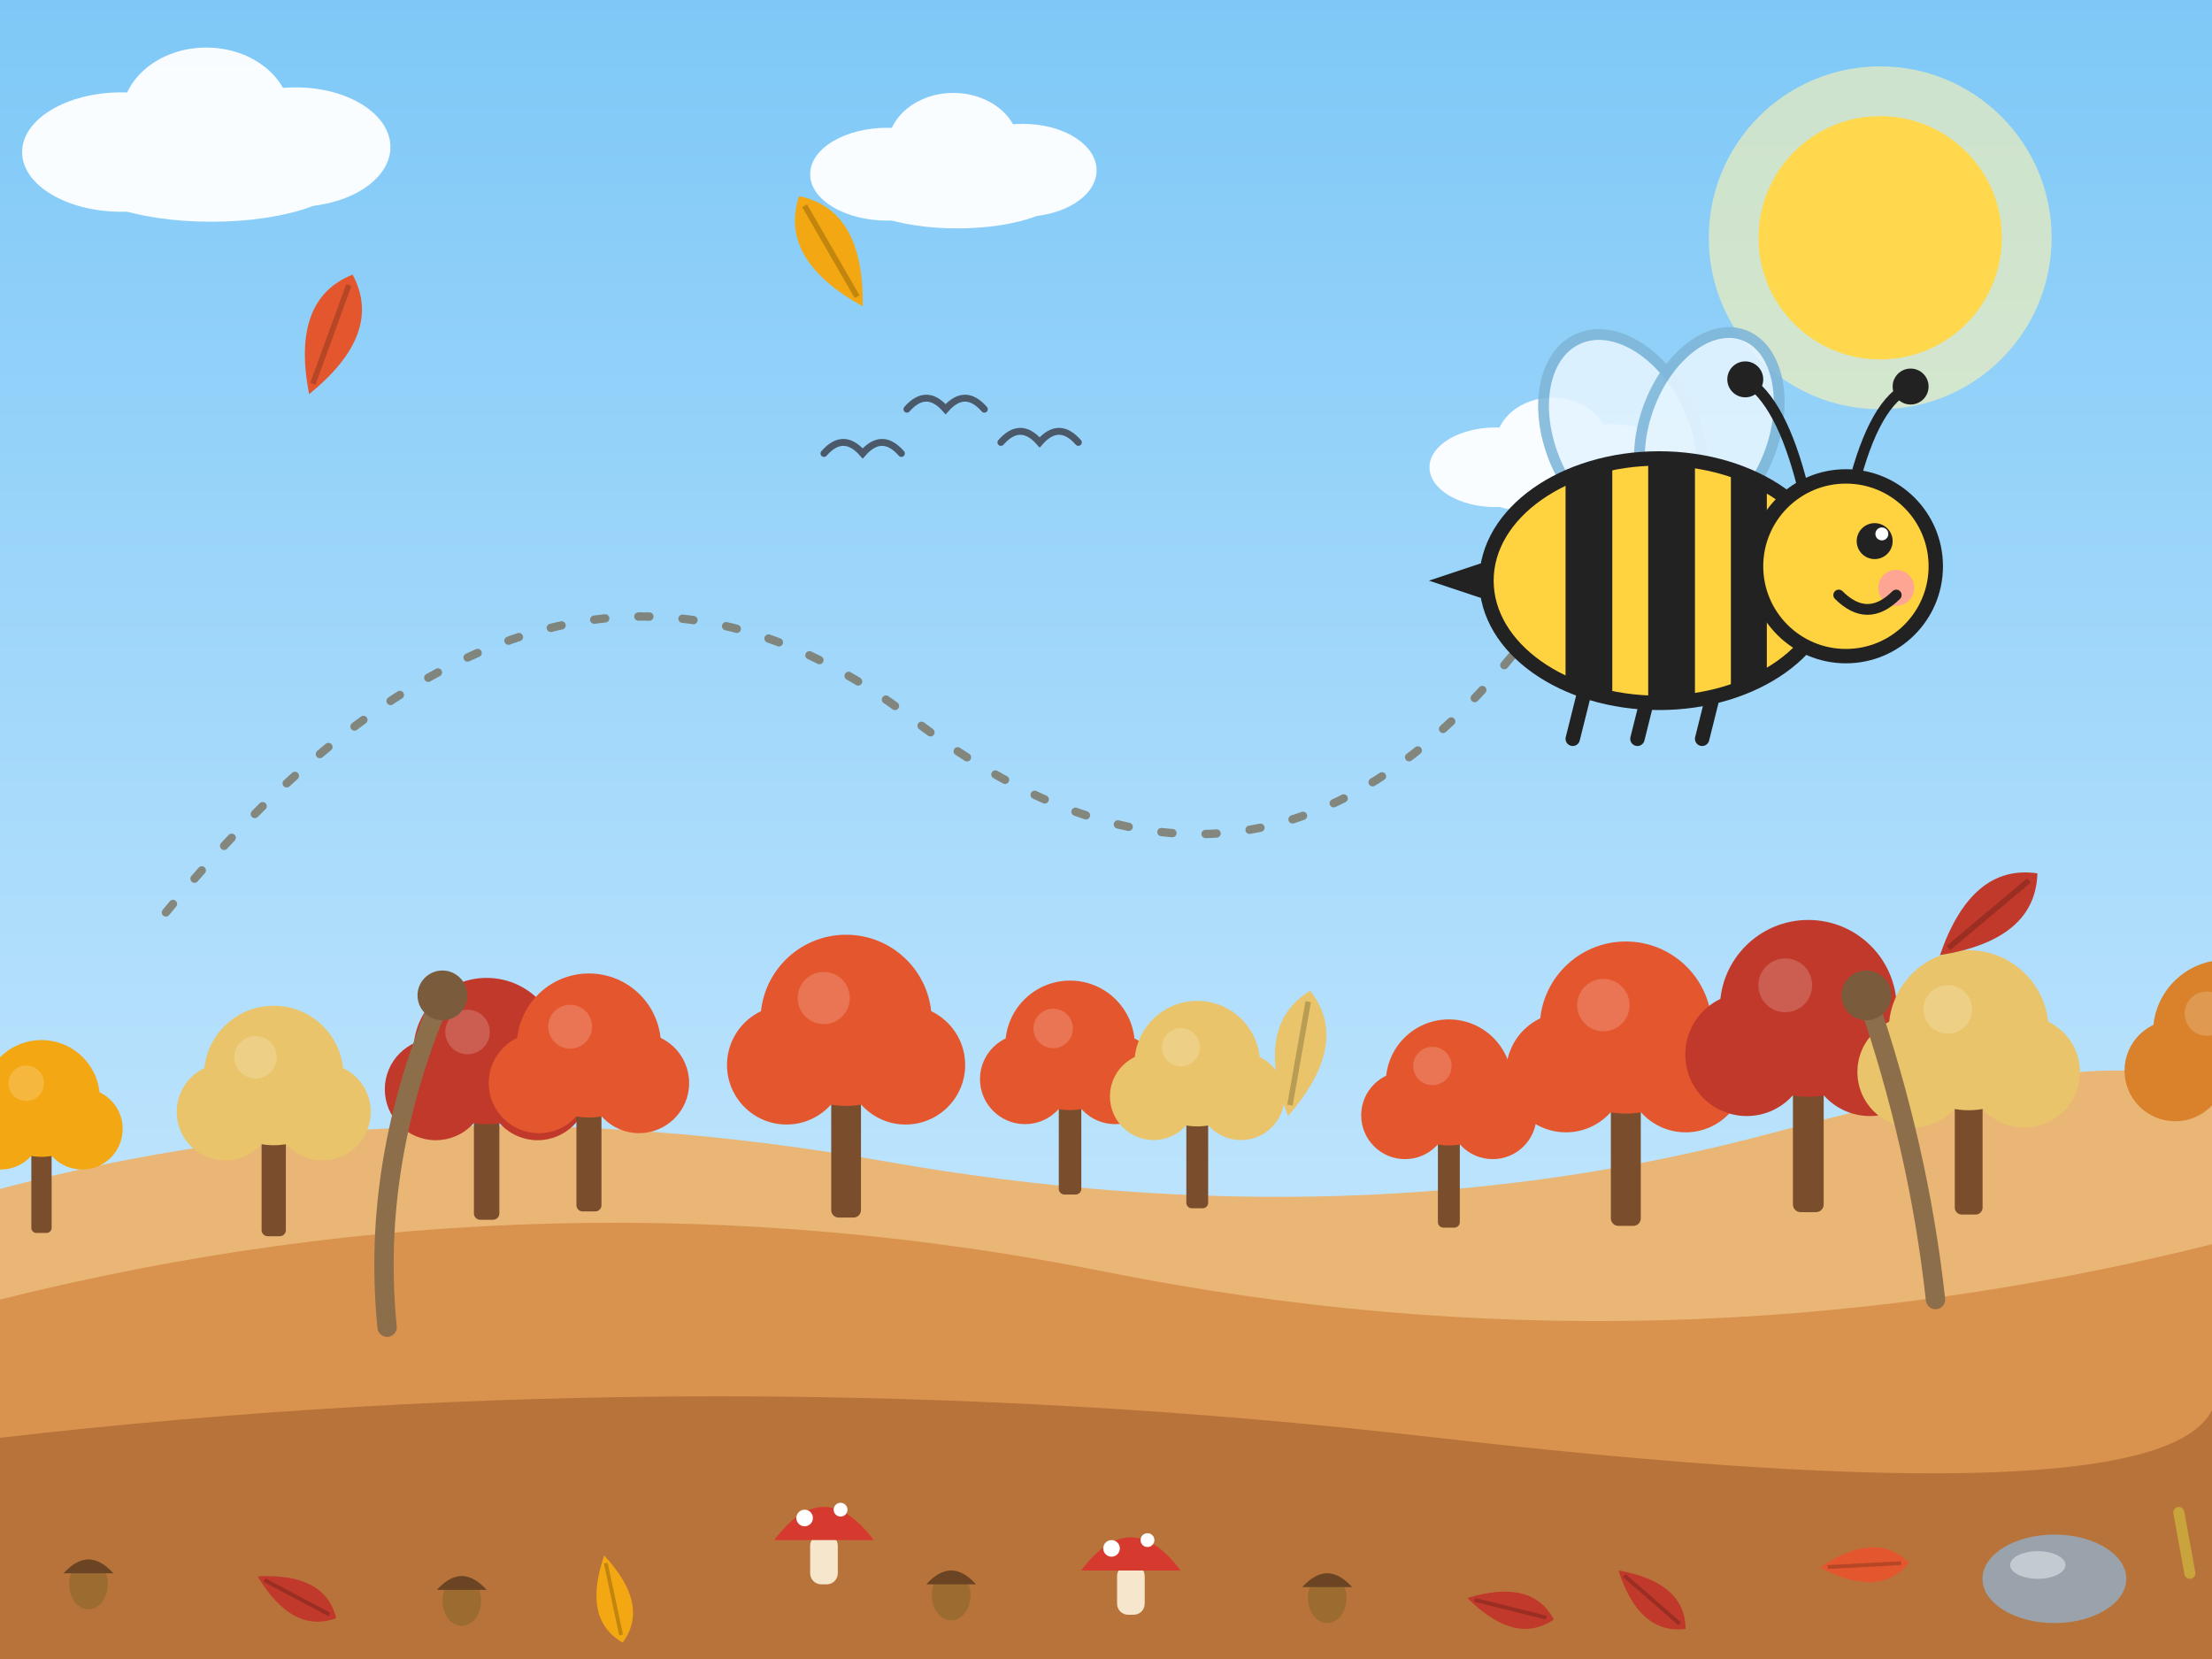
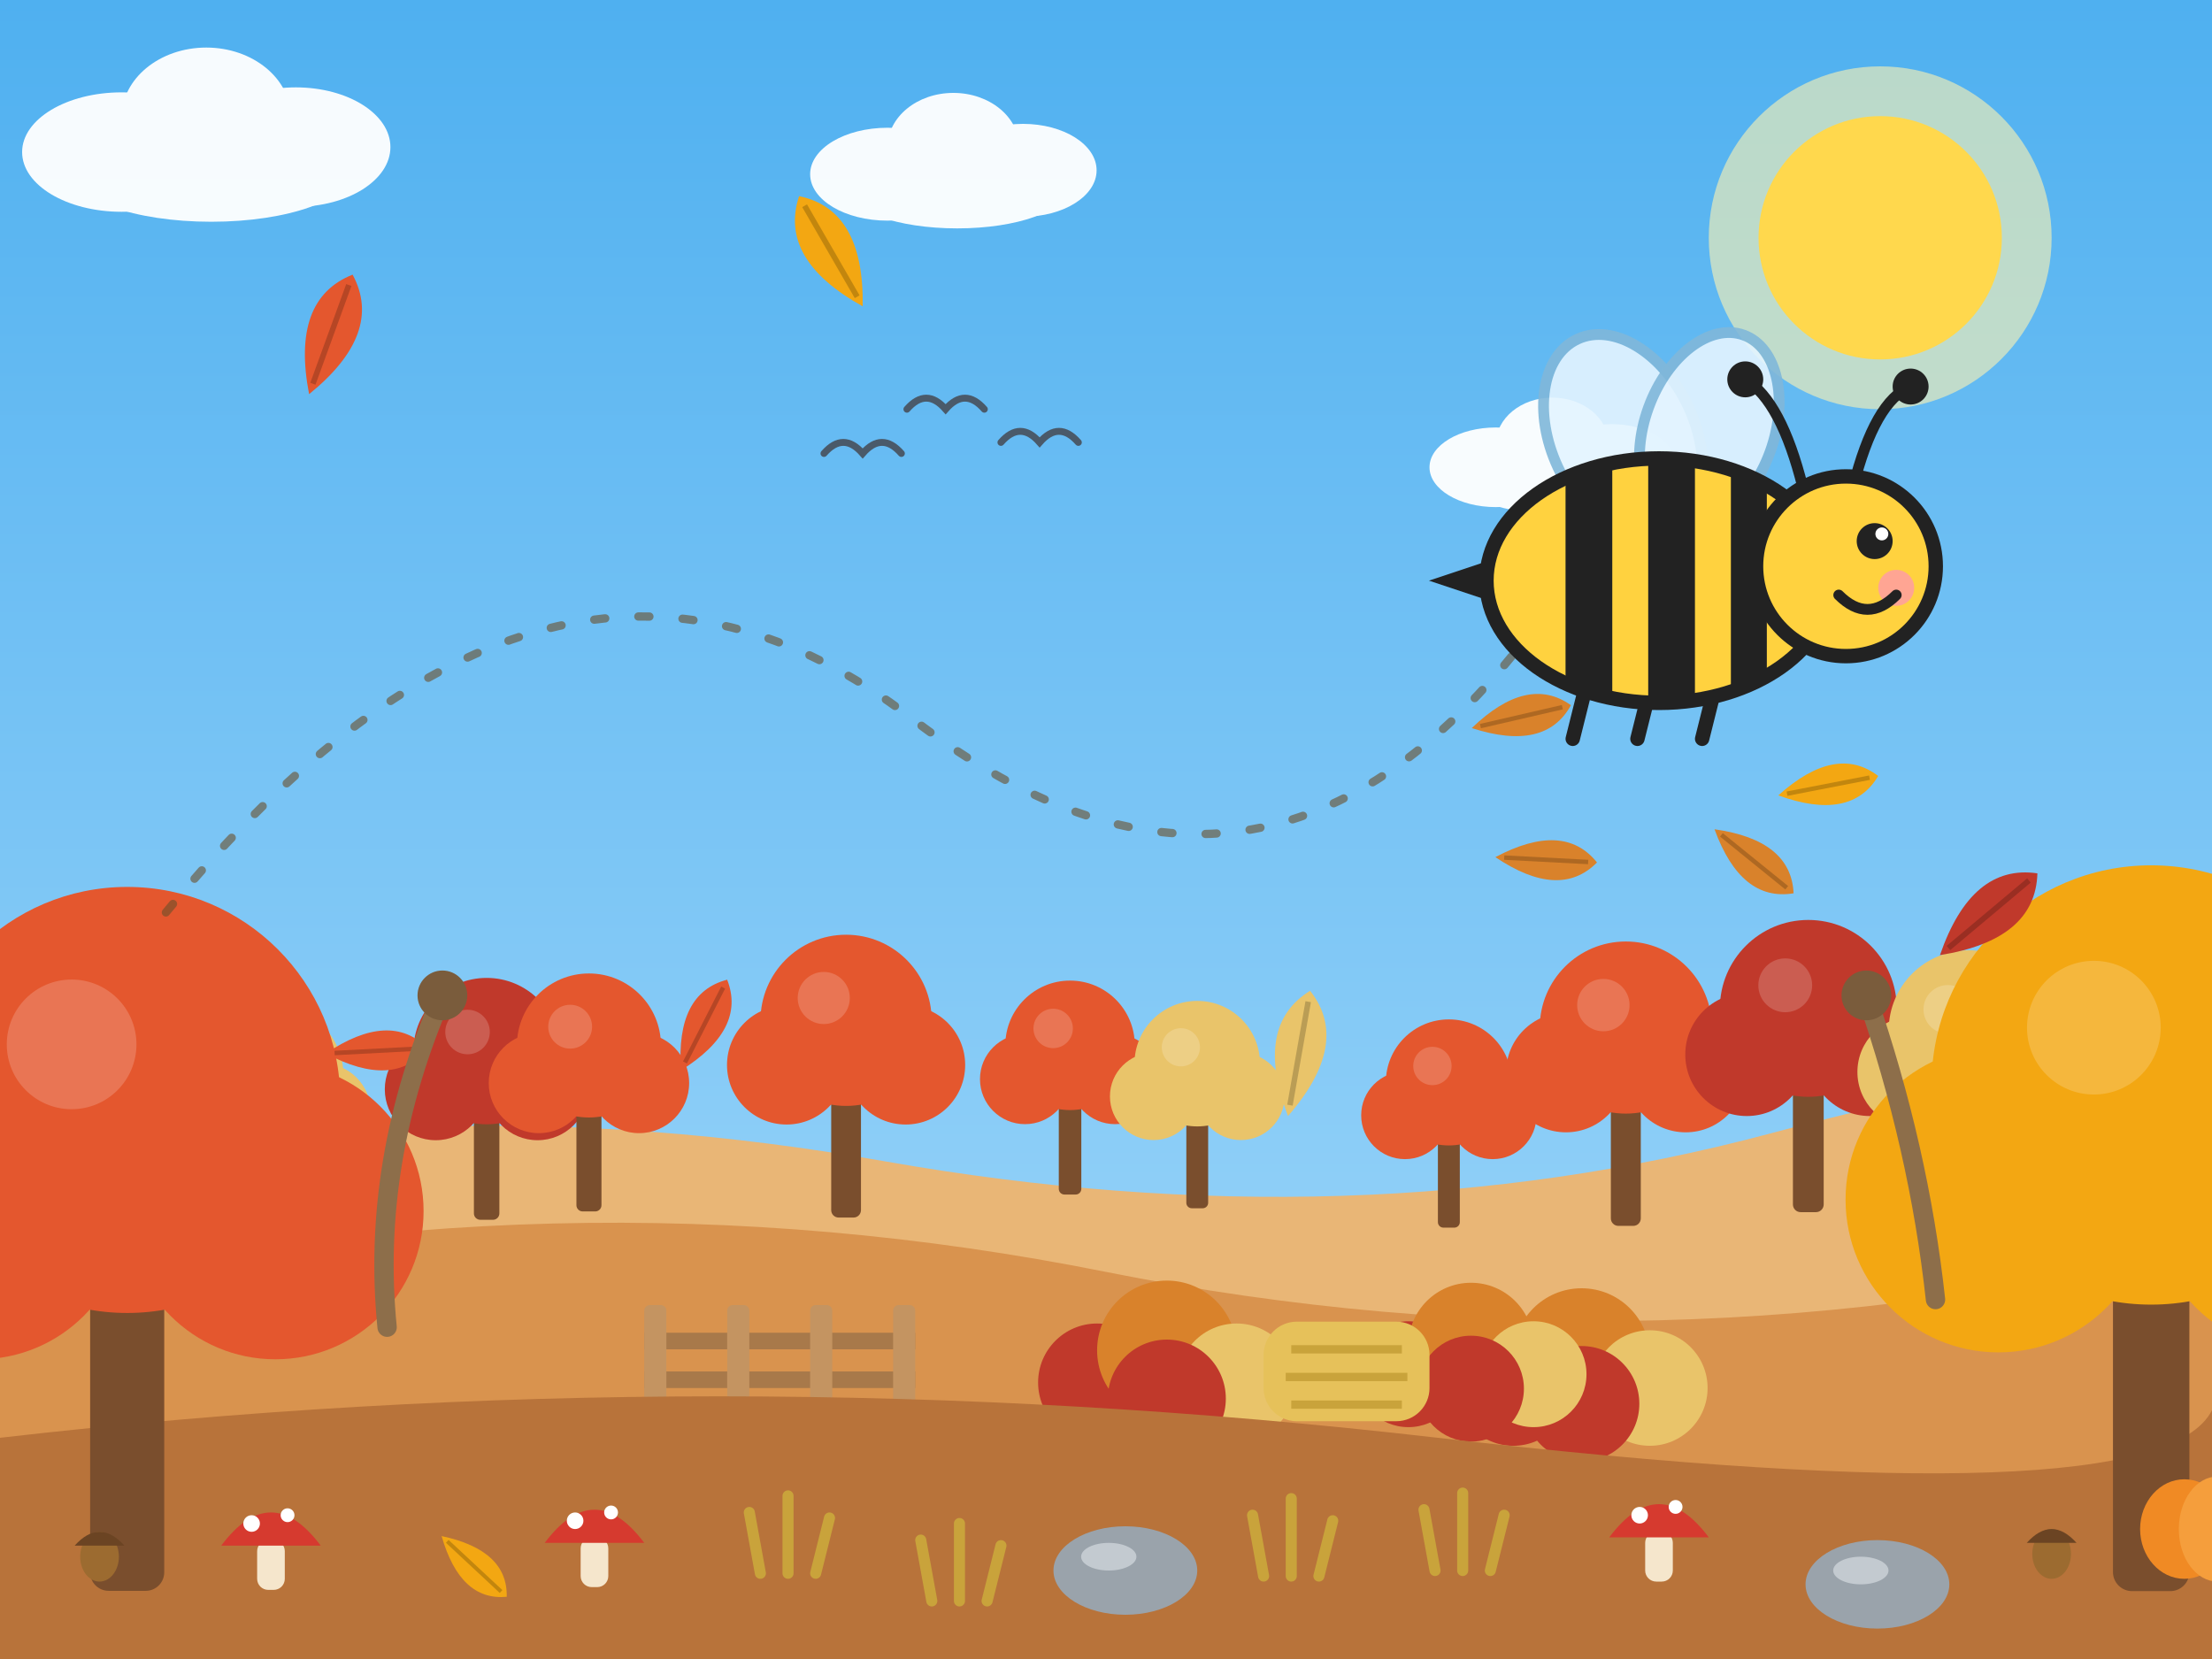
<svg xmlns="http://www.w3.org/2000/svg" viewBox="0 0 800 600">
  <defs>
    <linearGradient id="sky" x1="0" y1="0" x2="0" y2="1">
-       <stop offset="0" stop-color="#7EC8F7" />
-       <stop offset="1" stop-color="#D4EEFF" />
+       <stop offset="0" stop-color="#4FB0F0" />
+       <stop offset="1" stop-color="#A6DAFA" />
    </linearGradient>
  </defs>
  <rect width="800" height="600" fill="url(#sky)" />
  <circle cx="680" cy="86" r="62" fill="#FFF3B0" opacity=".6" />
  <circle cx="680" cy="86" r="44" fill="#FFD84D" />
  <g transform="translate(44 55) scale(0.9)" fill="#fff" opacity=".95">
    <ellipse cx="0" cy="0" rx="40" ry="24" />
    <ellipse cx="34" cy="-14" rx="34" ry="28" />
    <ellipse cx="70" cy="-2" rx="38" ry="24" />
    <ellipse cx="36" cy="8" rx="56" ry="20" />
  </g>
  <g transform="translate(321 63) scale(0.7)" fill="#fff" opacity=".95">
    <ellipse cx="0" cy="0" rx="40" ry="24" />
    <ellipse cx="34" cy="-14" rx="34" ry="28" />
    <ellipse cx="70" cy="-2" rx="38" ry="24" />
    <ellipse cx="36" cy="8" rx="56" ry="20" />
  </g>
  <g transform="translate(541 169) scale(0.6)" fill="#fff" opacity=".95">
    <ellipse cx="0" cy="0" rx="40" ry="24" />
    <ellipse cx="34" cy="-14" rx="34" ry="28" />
    <ellipse cx="70" cy="-2" rx="38" ry="24" />
    <ellipse cx="36" cy="8" rx="56" ry="20" />
  </g>
  <path d="M328 148 q7 -8 14 0 q7 -8 14 0" fill="none" stroke="#4A5A6A" stroke-width="2.5" stroke-linecap="round" />
  <path d="M362 160 q7 -8 14 0 q7 -8 14 0" fill="none" stroke="#4A5A6A" stroke-width="2.5" stroke-linecap="round" />
  <path d="M298 164 q7 -8 14 0 q7 -8 14 0" fill="none" stroke="#4A5A6A" stroke-width="2.5" stroke-linecap="round" />
  <path d="M0 430 Q150 390 320 420 T640 410 T800 400 V600 H0Z" fill="#E9B676" />
  <g transform="translate(15 445) scale(0.4589336)">
    <rect x="-8" y="-72" width="16" height="74" rx="4" fill="#7A4E2D" />
    <circle cx="0" cy="-104" r="46" fill="#F3A712" />
    <circle cx="-32" cy="-80" r="32" fill="#F3A712" />
    <circle cx="32" cy="-80" r="32" fill="#F3A712" />
    <circle cx="-12" cy="-116" r="14" fill="#fff" opacity=".18" />
  </g>
  <g transform="translate(99 446) scale(0.548383)">
    <rect x="-8" y="-72" width="16" height="74" rx="4" fill="#7A4E2D" />
    <circle cx="0" cy="-104" r="46" fill="#E9C46A" />
    <circle cx="-32" cy="-80" r="32" fill="#E9C46A" />
    <circle cx="32" cy="-80" r="32" fill="#E9C46A" />
    <circle cx="-12" cy="-116" r="14" fill="#fff" opacity=".18" />
  </g>
  <g transform="translate(176 440) scale(0.5755168)">
    <rect x="-8" y="-72" width="16" height="74" rx="4" fill="#7A4E2D" />
    <circle cx="0" cy="-104" r="46" fill="#C0392B" />
    <circle cx="-32" cy="-80" r="32" fill="#C0392B" />
    <circle cx="32" cy="-80" r="32" fill="#C0392B" />
    <circle cx="-12" cy="-116" r="14" fill="#fff" opacity=".18" />
  </g>
  <g transform="translate(213 437) scale(0.5662235)">
    <rect x="-8" y="-72" width="16" height="74" rx="4" fill="#7A4E2D" />
    <circle cx="0" cy="-104" r="46" fill="#E4572E" />
    <circle cx="-32" cy="-80" r="32" fill="#E4572E" />
    <circle cx="32" cy="-80" r="32" fill="#E4572E" />
    <circle cx="-12" cy="-116" r="14" fill="#fff" opacity=".18" />
  </g>
  <g transform="translate(306 439) scale(0.6729474)">
    <rect x="-8" y="-72" width="16" height="74" rx="4" fill="#7A4E2D" />
    <circle cx="0" cy="-104" r="46" fill="#E4572E" />
    <circle cx="-32" cy="-80" r="32" fill="#E4572E" />
    <circle cx="32" cy="-80" r="32" fill="#E4572E" />
    <circle cx="-12" cy="-116" r="14" fill="#fff" opacity=".18" />
  </g>
  <g transform="translate(387 431) scale(0.5090309)">
    <rect x="-8" y="-72" width="16" height="74" rx="4" fill="#7A4E2D" />
    <circle cx="0" cy="-104" r="46" fill="#E4572E" />
    <circle cx="-32" cy="-80" r="32" fill="#E4572E" />
    <circle cx="32" cy="-80" r="32" fill="#E4572E" />
    <circle cx="-12" cy="-116" r="14" fill="#fff" opacity=".18" />
  </g>
  <g transform="translate(433 436) scale(0.4933972)">
    <rect x="-8" y="-72" width="16" height="74" rx="4" fill="#7A4E2D" />
    <circle cx="0" cy="-104" r="46" fill="#E9C46A" />
    <circle cx="-32" cy="-80" r="32" fill="#E9C46A" />
    <circle cx="32" cy="-80" r="32" fill="#E9C46A" />
    <circle cx="-12" cy="-116" r="14" fill="#fff" opacity=".18" />
  </g>
  <g transform="translate(524 443) scale(0.4954609)">
    <rect x="-8" y="-72" width="16" height="74" rx="4" fill="#7A4E2D" />
    <circle cx="0" cy="-104" r="46" fill="#E4572E" />
    <circle cx="-32" cy="-80" r="32" fill="#E4572E" />
    <circle cx="32" cy="-80" r="32" fill="#E4572E" />
    <circle cx="-12" cy="-116" r="14" fill="#fff" opacity=".18" />
  </g>
  <g transform="translate(588 442) scale(0.6766484)">
    <rect x="-8" y="-72" width="16" height="74" rx="4" fill="#7A4E2D" />
    <circle cx="0" cy="-104" r="46" fill="#E4572E" />
    <circle cx="-32" cy="-80" r="32" fill="#E4572E" />
    <circle cx="32" cy="-80" r="32" fill="#E4572E" />
    <circle cx="-12" cy="-116" r="14" fill="#fff" opacity=".18" />
  </g>
  <g transform="translate(654 437) scale(0.6952441)">
    <rect x="-8" y="-72" width="16" height="74" rx="4" fill="#7A4E2D" />
    <circle cx="0" cy="-104" r="46" fill="#C0392B" />
    <circle cx="-32" cy="-80" r="32" fill="#C0392B" />
    <circle cx="32" cy="-80" r="32" fill="#C0392B" />
    <circle cx="-12" cy="-116" r="14" fill="#fff" opacity=".18" />
  </g>
  <g transform="translate(712 438) scale(0.6287877)">
    <rect x="-8" y="-72" width="16" height="74" rx="4" fill="#7A4E2D" />
    <circle cx="0" cy="-104" r="46" fill="#E9C46A" />
    <circle cx="-32" cy="-80" r="32" fill="#E9C46A" />
    <circle cx="32" cy="-80" r="32" fill="#E9C46A" />
    <circle cx="-12" cy="-116" r="14" fill="#fff" opacity=".18" />
  </g>
  <g transform="translate(805 433) scale(0.5725035)">
    <rect x="-8" y="-72" width="16" height="74" rx="4" fill="#7A4E2D" />
    <circle cx="0" cy="-104" r="46" fill="#D9822B" />
    <circle cx="-32" cy="-80" r="32" fill="#D9822B" />
    <circle cx="32" cy="-80" r="32" fill="#D9822B" />
    <circle cx="-12" cy="-116" r="14" fill="#fff" opacity=".18" />
  </g>
  <path d="M0 470 Q200 420 400 460 T800 450 V600 H0Z" fill="#D9934E" />
+   <g transform="translate(572 502) scale(0.9494573)">
+     <circle cx="-26" cy="0" r="22" fill="#C0392B" />
+     <circle cx="0" cy="-12" r="26" fill="#D9822B" />
+     <circle cx="26" cy="0" r="22" fill="#E9C46A" />
+     <circle cx="0" cy="6" r="22" fill="#C0392B" />
+   </g>
+   <g transform="translate(422 500) scale(0.9699102)">
+     <circle cx="-26" cy="0" r="22" fill="#C0392B" />
+     <circle cx="0" cy="-12" r="26" fill="#D9822B" />
+     <circle cx="26" cy="0" r="22" fill="#E9C46A" />
+     <circle cx="0" cy="6" r="22" fill="#C0392B" />
+   </g>
+   <g transform="translate(532 497) scale(0.8703115)">
+     <circle cx="-26" cy="0" r="22" fill="#C0392B" />
+     <circle cx="0" cy="-12" r="26" fill="#D9822B" />
+     <circle cx="26" cy="0" r="22" fill="#E9C46A" />
+     <circle cx="0" cy="6" r="22" fill="#C0392B" />
+   </g>
+   <g transform="translate(487 514)">
+     <rect x="-30" y="-36" width="60" height="36" rx="12" fill="#E6C15A" />
+     <path d="M-20 -26 h40 M-22 -16 h44 M-20 -6 h40" stroke="#C9A33B" stroke-width="3" />
+   </g>
+   <g transform="translate(233 512)">
+     <rect x="0" y="-30" width="98" height="6" fill="#A8794A" />
+     <rect x="0" y="-16" width="98" height="6" fill="#A8794A" />
+     <rect x="0" y="-40" width="8" height="40" rx="2" fill="#C49461" />
+     <rect x="30" y="-40" width="8" height="40" rx="2" fill="#C49461" />
+     <rect x="60" y="-40" width="8" height="40" rx="2" fill="#C49461" />
+     <rect x="90" y="-40" width="8" height="40" rx="2" fill="#C49461" />
+   </g>
  <path d="M0 520 Q260 490 520 520 T800 510 V600 H0Z" fill="#B8733A" />
-   <g transform="translate(32 579)">
+   <g transform="translate(46 572) scale(1.674893)">
+     <rect x="-8" y="-72" width="16" height="74" rx="4" fill="#7A4E2D" />
+     <circle cx="0" cy="-104" r="46" fill="#E4572E" />
+     <circle cx="-32" cy="-80" r="32" fill="#E4572E" />
+     <circle cx="32" cy="-80" r="32" fill="#E4572E" />
+     <circle cx="-12" cy="-116" r="14" fill="#fff" opacity=".18" />
+   </g>
+   <g transform="translate(778 572) scale(1.726985)">
+     <rect x="-8" y="-72" width="16" height="74" rx="4" fill="#7A4E2D" />
+     <circle cx="0" cy="-104" r="46" fill="#F3A712" />
+     <circle cx="-32" cy="-80" r="32" fill="#F3A712" />
+     <circle cx="32" cy="-80" r="32" fill="#F3A712" />
+     <circle cx="-12" cy="-116" r="14" fill="#fff" opacity=".18" />
+   </g>
+   <g transform="translate(551 259) rotate(77) scale(0.8)">
+     <path d="M0 -22 Q18 -6 0 24 Q-18 -6 0 -22Z" fill="#D9822B" />
+     <path d="M0 -18 V20" stroke="#00000033" stroke-width="2" />
+   </g>
+   <g transform="translate(635 312) rotate(129) scale(0.8)">
+     <path d="M0 -22 Q18 -6 0 24 Q-18 -6 0 -22Z" fill="#D9822B" />
+     <path d="M0 -18 V20" stroke="#00000033" stroke-width="2" />
+   </g>
+   <g transform="translate(662 284) rotate(79) scale(0.8)">
+     <path d="M0 -22 Q18 -6 0 24 Q-18 -6 0 -22Z" fill="#F3A712" />
+     <path d="M0 -18 V20" stroke="#00000033" stroke-width="2" />
+   </g>
+   <g transform="translate(560 311) rotate(93) scale(0.8)">
+     <path d="M0 -22 Q18 -6 0 24 Q-18 -6 0 -22Z" fill="#D9822B" />
+     <path d="M0 -18 V20" stroke="#00000033" stroke-width="2" />
+   </g>
+   <g transform="translate(137 380) rotate(87) scale(0.8)">
+     <path d="M0 -22 Q18 -6 0 24 Q-18 -6 0 -22Z" fill="#E4572E" />
+     <path d="M0 -18 V20" stroke="#00000033" stroke-width="2" />
+   </g>
+   <g transform="translate(255 370) rotate(27) scale(0.8)">
+     <path d="M0 -22 Q18 -6 0 24 Q-18 -6 0 -22Z" fill="#E4572E" />
+     <path d="M0 -18 V20" stroke="#00000033" stroke-width="2" />
+   </g>
+   <g transform="translate(36 569)">
    <ellipse cx="0" cy="-6" rx="7" ry="9" fill="#9C6B30" />
    <path d="M-9 -10 Q0 -20 9 -10Z" fill="#6B4423" />
  </g>
-   <g transform="translate(108 578) rotate(118) scale(0.7)">
-     <path d="M0 -22 Q18 -6 0 24 Q-18 -6 0 -22Z" fill="#C0392B" />
-     <path d="M0 -18 V20" stroke="#00000033" stroke-width="2" />
-   </g>
-   <g transform="translate(167 585)">
-     <ellipse cx="0" cy="-6" rx="7" ry="9" fill="#9C6B30" />
-     <path d="M-9 -10 Q0 -20 9 -10Z" fill="#6B4423" />
-   </g>
-   <g transform="translate(222 579) rotate(168) scale(0.7)">
-     <path d="M0 -22 Q18 -6 0 24 Q-18 -6 0 -22Z" fill="#F3A712" />
-     <path d="M0 -18 V20" stroke="#00000033" stroke-width="2" />
-   </g>
-   <g transform="translate(298 573)">
+   <g transform="translate(98 575)">
    <rect x="-5" y="-18" width="10" height="18" rx="4" fill="#F5E6CC" />
    <path d="M-18 -16 Q0 -40 18 -16Z" fill="#D63A2F" />
    <circle cx="-7" cy="-24" r="3" fill="#fff" />
    <circle cx="6" cy="-27" r="2.5" fill="#fff" />
  </g>
-   <g transform="translate(344 583)">
-     <ellipse cx="0" cy="-6" rx="7" ry="9" fill="#9C6B30" />
-     <path d="M-9 -10 Q0 -20 9 -10Z" fill="#6B4423" />
-   </g>
-   <g transform="translate(409 584)">
+   <g transform="translate(172 567) rotate(133) scale(0.7)">
+     <path d="M0 -22 Q18 -6 0 24 Q-18 -6 0 -22Z" fill="#F3A712" />
+     <path d="M0 -18 V20" stroke="#00000033" stroke-width="2" />
+   </g>
+   <g transform="translate(215 574)">
    <rect x="-5" y="-18" width="10" height="18" rx="4" fill="#F5E6CC" />
    <path d="M-18 -16 Q0 -40 18 -16Z" fill="#D63A2F" />
    <circle cx="-7" cy="-24" r="3" fill="#fff" />
    <circle cx="6" cy="-27" r="2.5" fill="#fff" />
  </g>
-   <g transform="translate(480 584)">
+   <path d="M275 569 L271 547 M285 569 L285 541 M295 569 L300 549" stroke="#C9A33B" stroke-width="4" stroke-linecap="round" />
+   <path d="M337 579 L333 557 M347 579 L347 551 M357 579 L362 559" stroke="#C9A33B" stroke-width="4" stroke-linecap="round" />
+   <g transform="translate(407 568) scale(1.0)">
+     <ellipse cx="0" cy="0" rx="26" ry="16" fill="#9AA3AB" />
+     <ellipse cx="-6" cy="-5" rx="10" ry="5" fill="#C3CAD0" />
+   </g>
+   <path d="M457 570 L453 548 M467 570 L467 542 M477 570 L482 550" stroke="#C9A33B" stroke-width="4" stroke-linecap="round" />
+   <path d="M519 568 L515 546 M529 568 L529 540 M539 568 L544 548" stroke="#C9A33B" stroke-width="4" stroke-linecap="round" />
+   <g transform="translate(600 572)">
+     <rect x="-5" y="-18" width="10" height="18" rx="4" fill="#F5E6CC" />
+     <path d="M-18 -16 Q0 -40 18 -16Z" fill="#D63A2F" />
+     <circle cx="-7" cy="-24" r="3" fill="#fff" />
+     <circle cx="6" cy="-27" r="2.5" fill="#fff" />
+   </g>
+   <g transform="translate(679 573) scale(1.0)">
+     <ellipse cx="0" cy="0" rx="26" ry="16" fill="#9AA3AB" />
+     <ellipse cx="-6" cy="-5" rx="10" ry="5" fill="#C3CAD0" />
+   </g>
+   <g transform="translate(742 568)">
    <ellipse cx="0" cy="-6" rx="7" ry="9" fill="#9C6B30" />
    <path d="M-9 -10 Q0 -20 9 -10Z" fill="#6B4423" />
  </g>
-   <g transform="translate(547 582) rotate(104) scale(0.7)">
-     <path d="M0 -22 Q18 -6 0 24 Q-18 -6 0 -22Z" fill="#C0392B" />
-     <path d="M0 -18 V20" stroke="#00000033" stroke-width="2" />
-   </g>
-   <g transform="translate(598 579) rotate(131) scale(0.7)">
-     <path d="M0 -22 Q18 -6 0 24 Q-18 -6 0 -22Z" fill="#C0392B" />
-     <path d="M0 -18 V20" stroke="#00000033" stroke-width="2" />
-   </g>
-   <g transform="translate(675 566) rotate(87) scale(0.7)">
-     <path d="M0 -22 Q18 -6 0 24 Q-18 -6 0 -22Z" fill="#E4572E" />
-     <path d="M0 -18 V20" stroke="#00000033" stroke-width="2" />
-   </g>
-   <g transform="translate(743 571) scale(1.0)">
-     <ellipse cx="0" cy="0" rx="26" ry="16" fill="#9AA3AB" />
-     <ellipse cx="-6" cy="-5" rx="10" ry="5" fill="#C3CAD0" />
-   </g>
-   <path d="M792 569 L788 547 M802 569 L802 541 M812 569 L817 549" stroke="#C9A33B" stroke-width="4" stroke-linecap="round" />
+   <g transform="translate(802 569) scale(1.0)">
+     <ellipse cx="-12" cy="-16" rx="16" ry="18" fill="#F08A24" />
+     <ellipse cx="12" cy="-16" rx="16" ry="18" fill="#F08A24" />
+     <ellipse cx="0" cy="-16" rx="14" ry="19" fill="#F59E3C" />
+     <path d="M0 -34 Q2 -42 8 -44" stroke="#4E7A2A" stroke-width="4" fill="none" stroke-linecap="round" />
+   </g>
  <path d="M60 330 Q200 160 330 260 T560 220" fill="none" stroke="#6B4F2A" stroke-width="3" stroke-dasharray="4 12" stroke-linecap="round" opacity=".6" />
  <g transform="translate(600 210) scale(1.3 1.3)">
    <defs>
      <clipPath id="beebody2">
        <ellipse cx="0" cy="0" rx="48" ry="34" />
      </clipPath>
    </defs>
    <ellipse cx="-10" cy="-40" rx="20" ry="30" transform="rotate(-25 -10 -40)" fill="#E3F4FF" opacity=".9" stroke="#7FB7D9" stroke-width="3" />
    <ellipse cx="14" cy="-42" rx="18" ry="28" transform="rotate(20 14 -42)" fill="#E3F4FF" opacity=".9" stroke="#7FB7D9" stroke-width="3" />
    <path d="M-20 28 L-24 44" stroke="#222" stroke-width="4" stroke-linecap="round" />
    <path d="M-2 28 L-6 44" stroke="#222" stroke-width="4" stroke-linecap="round" />
    <path d="M16 28 L12 44" stroke="#222" stroke-width="4" stroke-linecap="round" />
    <polygon points="-46,-6 -64,0 -46,6" fill="#222" />
    <ellipse cx="0" cy="0" rx="48" ry="34" fill="#FFD23F" />
    <g clip-path="url(#beebody2)">
      <rect x="-26" y="-40" width="13" height="80" fill="#222" />
      <rect x="-3" y="-40" width="13" height="80" fill="#222" />
      <rect x="20" y="-40" width="10" height="80" fill="#222" />
    </g>
    <ellipse cx="0" cy="0" rx="48" ry="34" fill="none" stroke="#222" stroke-width="4" />
    <path d="M40 -26 Q34 -50 24 -56" fill="none" stroke="#222" stroke-width="3" />
    <circle cx="24" cy="-56" r="5" fill="#222" />
    <path d="M54 -26 Q60 -50 70 -54" fill="none" stroke="#222" stroke-width="3" />
    <circle cx="70" cy="-54" r="5" fill="#222" />
    <circle cx="52" cy="-4" r="25" fill="#FFD23F" stroke="#222" stroke-width="4" />
    <circle cx="60" cy="-11" r="5" fill="#222" />
    <circle cx="62" cy="-13" r="1.8" fill="#fff" />
    <circle cx="66" cy="2" r="5" fill="#FF9AA8" opacity=".8" />
    <path d="M50 4 Q58 12 66 4" fill="none" stroke="#222" stroke-width="3" stroke-linecap="round" />
  </g>
  <g transform="translate(120 120) rotate(20) scale(1.0)">
    <path d="M0 -22 Q18 -6 0 24 Q-18 -6 0 -22Z" fill="#E4572E" />
    <path d="M0 -18 V20" stroke="#00000033" stroke-width="2" />
  </g>
  <g transform="translate(300 90) rotate(-30) scale(1.0)">
    <path d="M0 -22 Q18 -6 0 24 Q-18 -6 0 -22Z" fill="#F3A712" />
    <path d="M0 -18 V20" stroke="#00000033" stroke-width="2" />
  </g>
  <g transform="translate(720 330) rotate(50) scale(1.0)">
    <path d="M0 -22 Q18 -6 0 24 Q-18 -6 0 -22Z" fill="#C0392B" />
    <path d="M0 -18 V20" stroke="#00000033" stroke-width="2" />
  </g>
  <g transform="translate(470 380) rotate(10) scale(1.0)">
    <path d="M0 -22 Q18 -6 0 24 Q-18 -6 0 -22Z" fill="#E9C46A" />
    <path d="M0 -18 V20" stroke="#00000033" stroke-width="2" />
  </g>
  <path d="M140 480 Q134 420.0 160 360" fill="none" stroke="#8D6E4A" stroke-width="7" stroke-linecap="round" />
  <circle cx="160" cy="360" r="9" fill="#7A5C3C" />
  <path d="M700 470 Q694 415.0 675 360" fill="none" stroke="#8D6E4A" stroke-width="7" stroke-linecap="round" />
  <circle cx="675" cy="360" r="9" fill="#7A5C3C" />
</svg>
